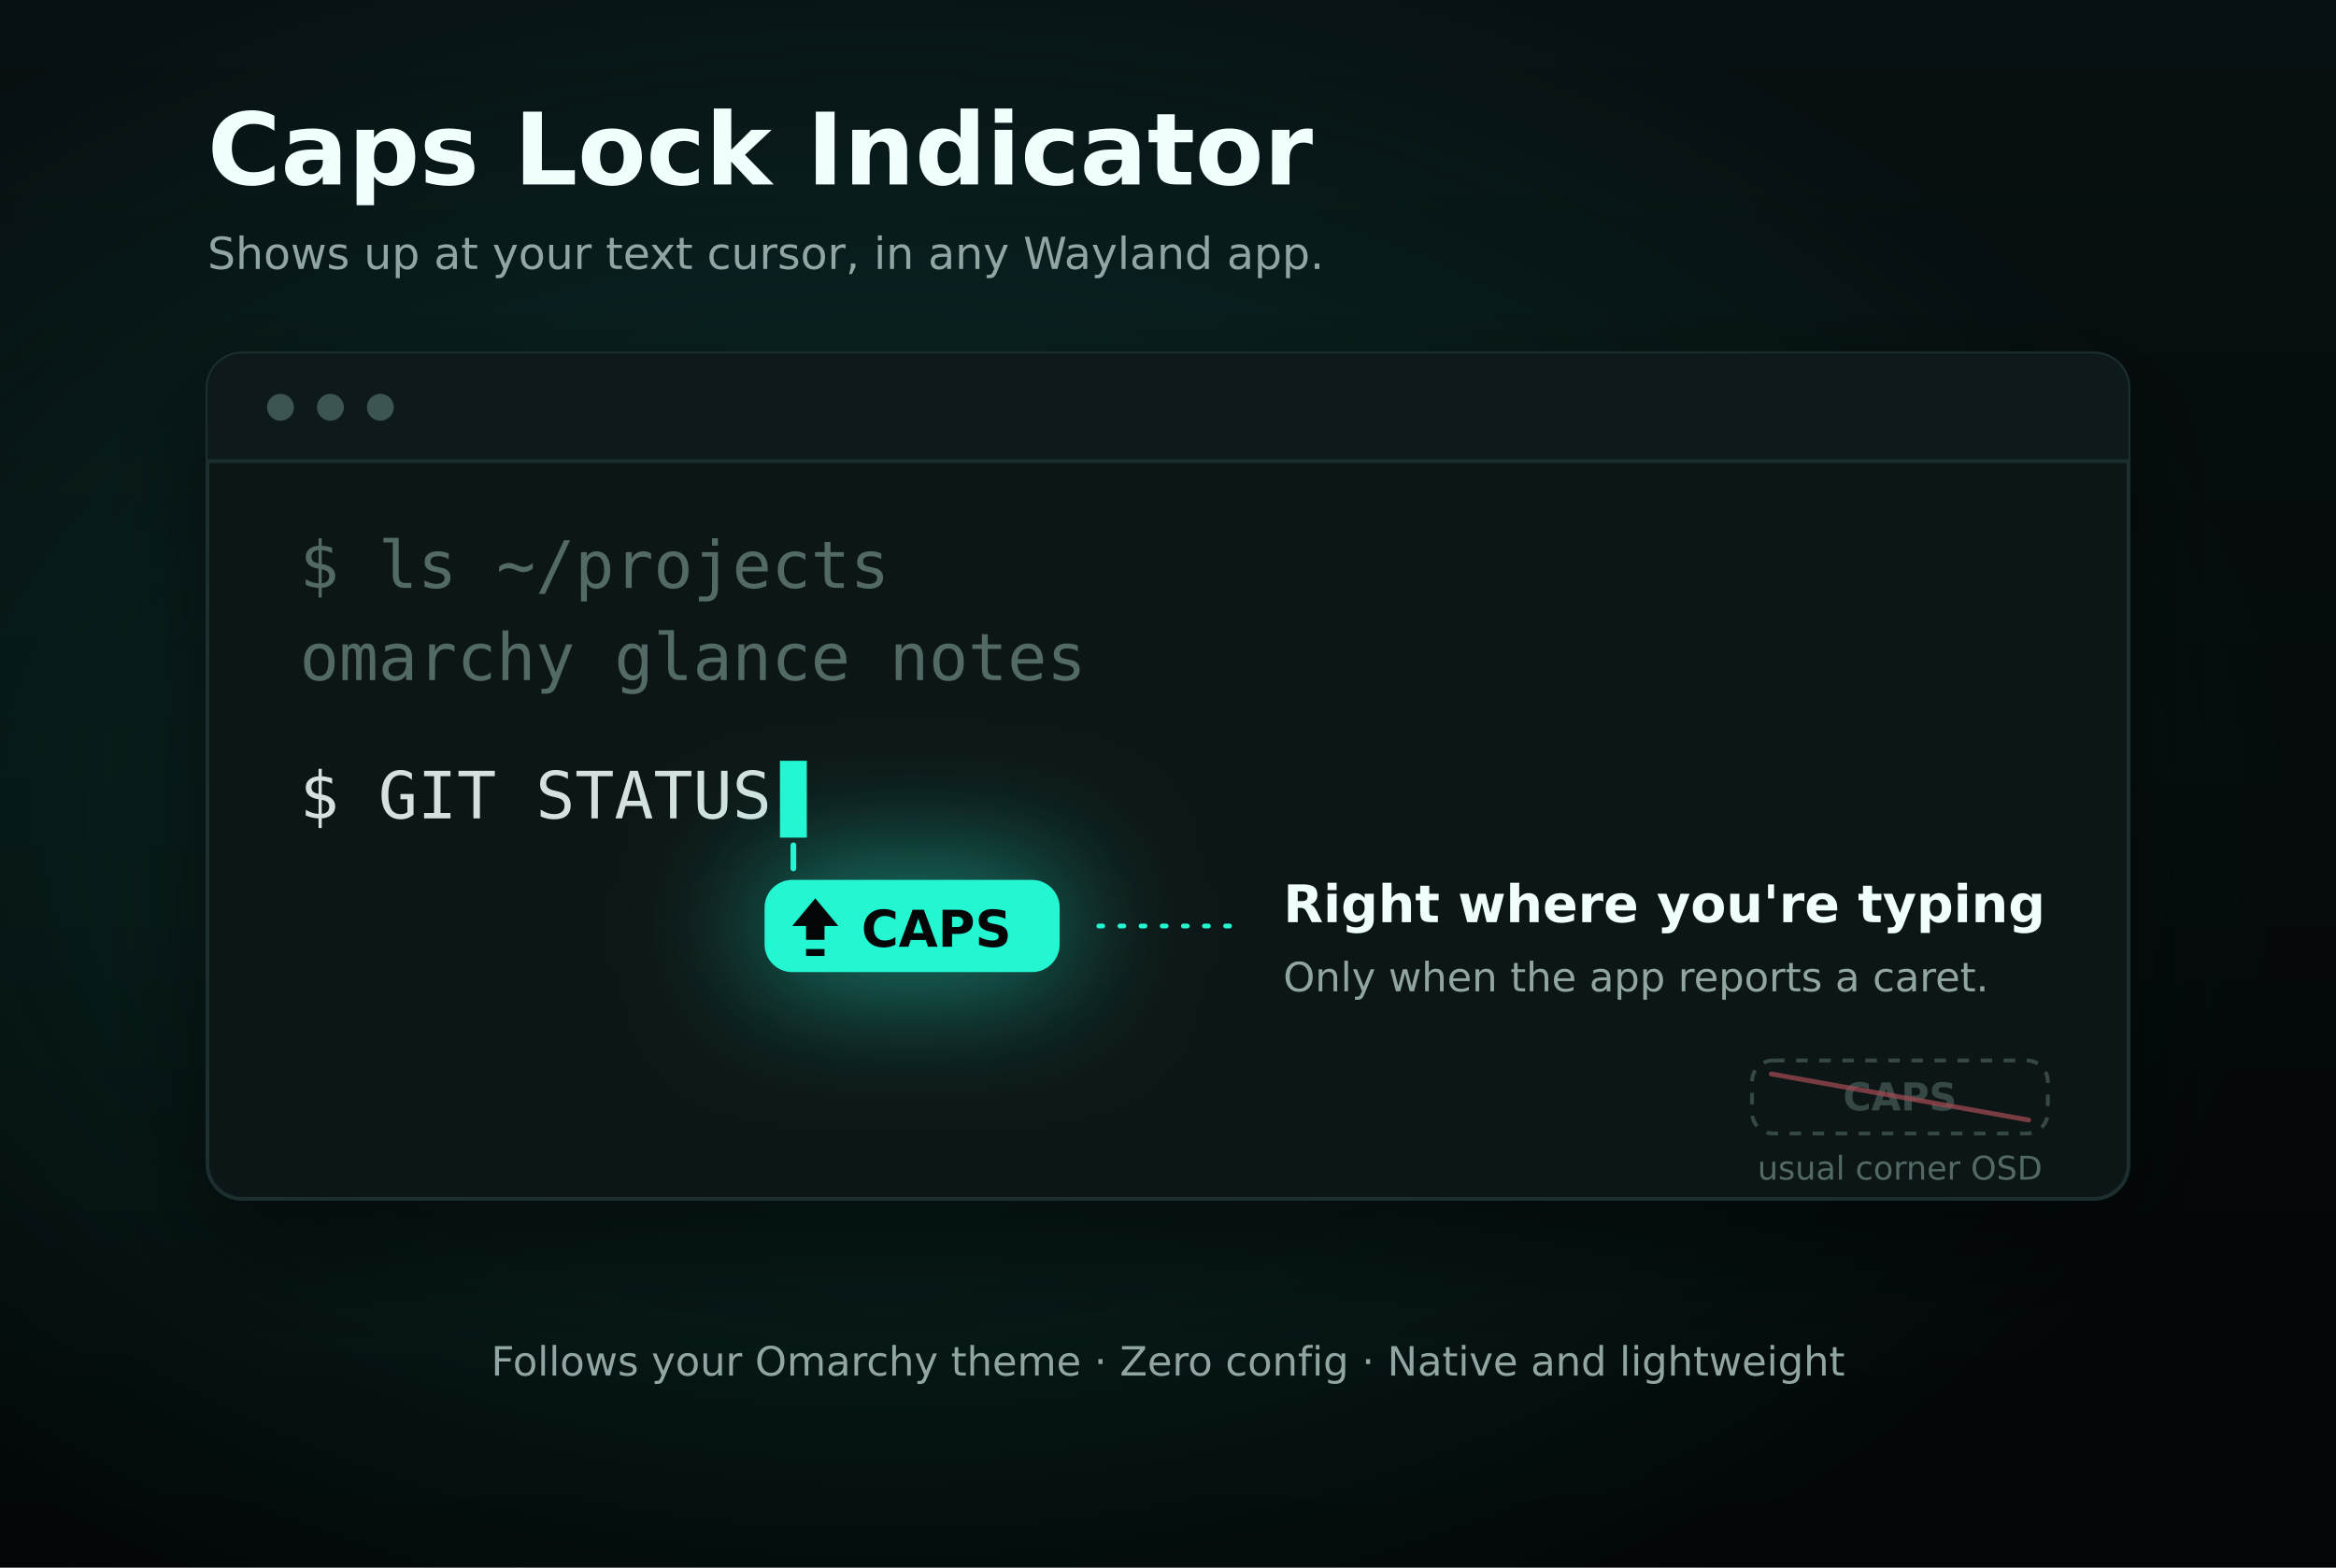
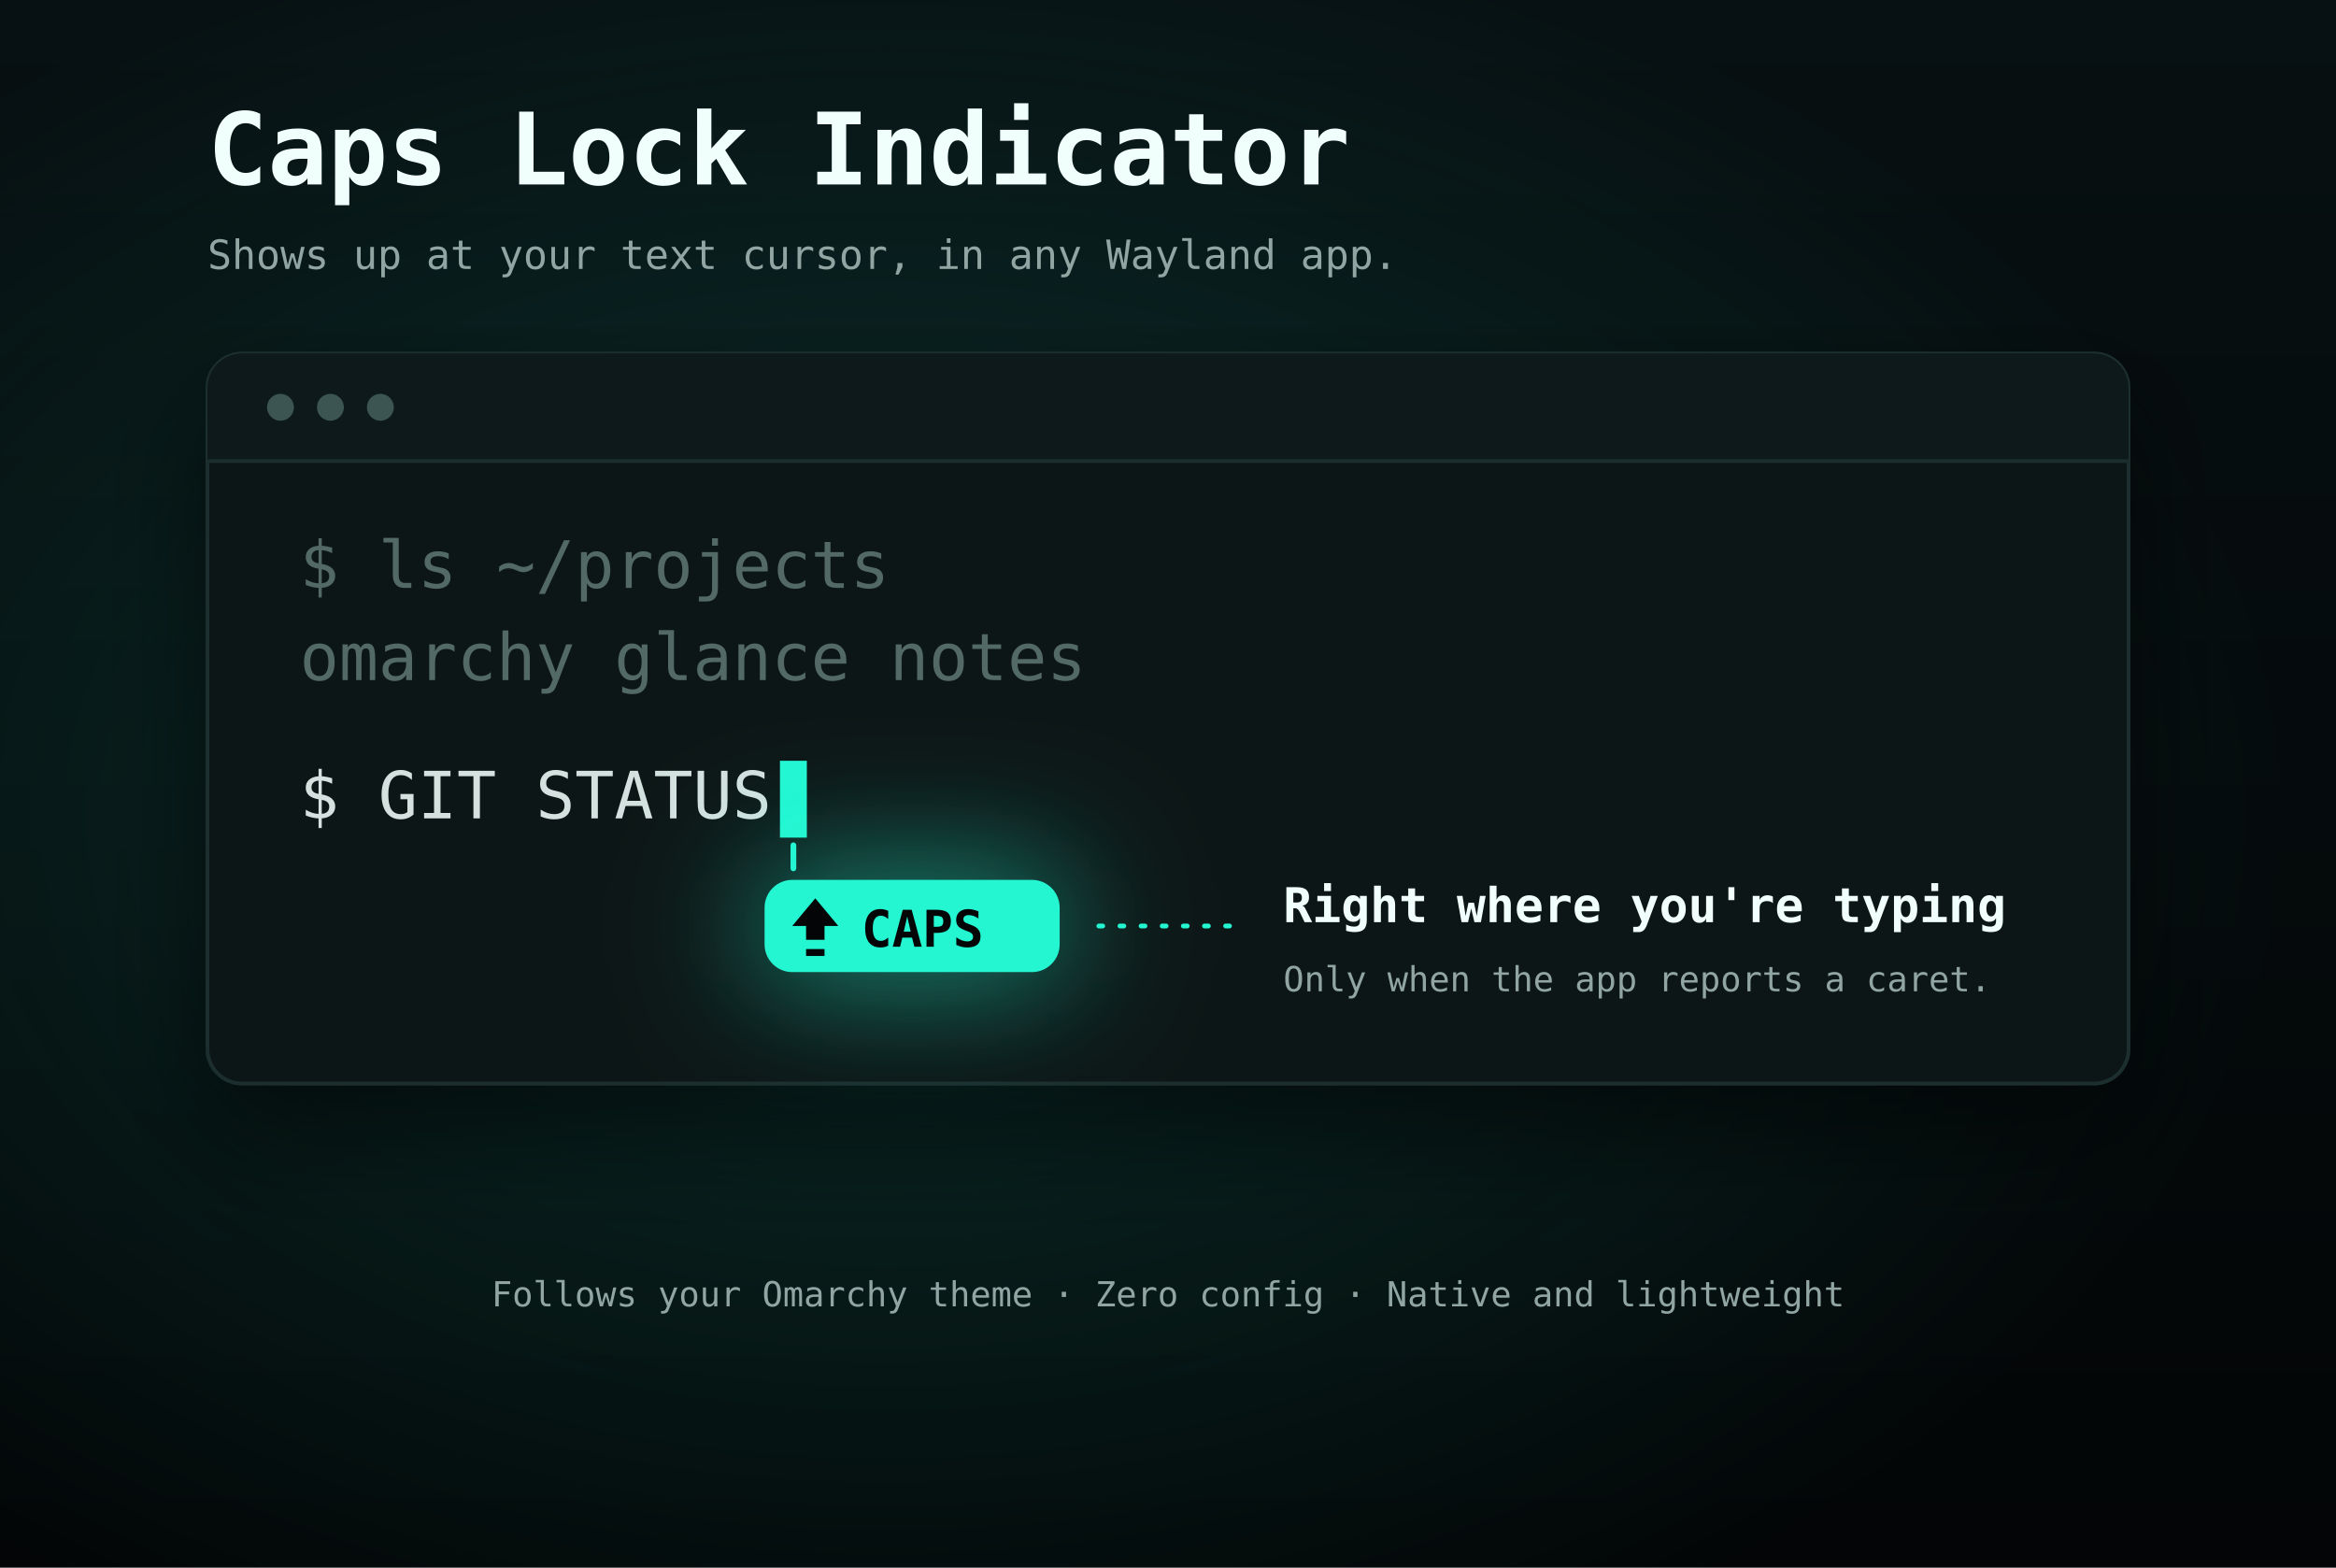
<svg xmlns="http://www.w3.org/2000/svg" width="1216" height="816" viewBox="0 0 1216 816">
  <defs>
    <radialGradient id="glow" cx="38%" cy="52%" r="60%">
      <stop offset="0" stop-color="#24F6D2" stop-opacity="0.16" />
      <stop offset="1" stop-color="#24F6D2" stop-opacity="0" />
    </radialGradient>
    <linearGradient id="bg" x1="0" y1="0" x2="0" y2="1">
      <stop offset="0" stop-color="#071012" />
      <stop offset="1" stop-color="#030506" />
    </linearGradient>
    <filter id="soft" x="-60%" y="-150%" width="220%" height="400%">
      <feGaussianBlur stdDeviation="14" />
    </filter>
    <filter id="shadow" x="-10%" y="-10%" width="120%" height="130%">
      <feDropShadow dx="0" dy="24" stdDeviation="28" flood-color="#000" flood-opacity="0.55" />
    </filter>
  </defs>
  <rect width="1216" height="816" fill="url(#bg)" />
  <rect width="1216" height="816" fill="url(#glow)" />
-   <text x="108" y="96" font-family="DejaVu Sans, sans-serif" font-weight="700" font-size="52" fill="#F0FFFC">Caps Lock Indicator</text>
-   <text x="108" y="140" font-family="DejaVu Sans, sans-serif" font-size="23" fill="#91A5A2">Shows up at your text cursor, in any Wayland app.</text>
+   <text x="108" y="96" font-family="DejaVu Sans Mono, monospace" font-weight="700" font-size="52" fill="#F0FFFC">Caps Lock Indicator</text>
+   <text x="108" y="140" font-family="DejaVu Sans Mono, monospace" font-size="21" fill="#91A5A2">Shows up at your text cursor, in any Wayland app.</text>
  <g filter="url(#shadow)">
-     <rect x="108" y="184" width="1000" height="440" rx="18" fill="#0A1214" stroke="#1B2E2E" stroke-width="2" />
+     <rect x="108" y="184" width="1000" height="380" rx="18" fill="#0A1214" stroke="#1B2E2E" stroke-width="2" />
  </g>
  <path d="M108 202a18 18 0 0 1 18-18h964a18 18 0 0 1 18 18v38H108z" fill="#0E191B" />
  <line x1="108" y1="240" x2="1108" y2="240" stroke="#1B2E2E" stroke-width="2" />
  <circle cx="146" cy="212" r="7" fill="#3C5552" />
  <circle cx="172" cy="212" r="7" fill="#3C5552" />
  <circle cx="198" cy="212" r="7" fill="#3C5552" />
  <g font-family="DejaVu Sans Mono, monospace" font-size="34">
    <text x="156" y="306" fill="#526966">$ ls ~/projects</text>
    <text x="156" y="354" fill="#526966">omarchy  glance  notes</text>
    <text x="156" y="426" fill="#D4E1DF">$ GIT STATUS</text>
  </g>
  <rect x="406" y="396" width="14" height="40" fill="#24F6D2" />
  <path d="M413 440v12" stroke="#24F6D2" stroke-width="3" stroke-linecap="round" />
  <g transform="translate(398 458) scale(2.4)">
    <rect x="-2" y="-2" width="68" height="24" rx="8" fill="#24F6D2" opacity="0.55" filter="url(#soft)" />
    <rect width="64" height="20" rx="6" fill="#24F6D2" />
    <path d="M11 4 L16 10 L13 10 L13 13 L9 13 L9 10 L6 10 Z" fill="#030506" />
    <rect x="9" y="15" width="4" height="1.5" fill="#030506" />
-     <text x="21" y="14.5" font-family="DejaVu Sans, sans-serif" font-weight="700" font-size="11" fill="#030506">CAPS</text>
+     <text x="21" y="14.5" font-family="DejaVu Sans Mono, monospace" font-weight="700" font-size="11" fill="#030506">CAPS</text>
  </g>
  <path d="M572 482h74" stroke="#24F6D2" stroke-width="2.5" stroke-dasharray="2 9" stroke-linecap="round" />
-   <text x="668" y="480" font-family="DejaVu Sans, sans-serif" font-weight="700" font-size="27" fill="#F0FFFC">Right where you're typing</text>
-   <text x="668" y="516" font-family="DejaVu Sans, sans-serif" font-size="21" fill="#91A5A2">Only when the app reports a caret.</text>
-   <g opacity="0.6">
-     <rect x="912" y="552" width="154" height="38" rx="11" fill="none" stroke="#526966" stroke-width="2" stroke-dasharray="6 6" />
-     <text x="989" y="578" text-anchor="middle" font-family="DejaVu Sans, sans-serif" font-weight="700" font-size="20" fill="#526966">CAPS</text>
-     <path d="M922 559L1056 583" stroke="#FF6B7A" stroke-width="2.5" stroke-linecap="round" opacity="0.75" />
-   </g>
-   <text x="989" y="614" text-anchor="middle" font-family="DejaVu Sans, sans-serif" font-size="17" fill="#526966">usual corner OSD</text>
-   <g font-family="DejaVu Sans, sans-serif" font-size="21" fill="#91A5A2" text-anchor="middle">
-     <text x="608" y="716">Follows your Omarchy theme   ·   Zero config   ·   Native and lightweight</text>
+   <text x="668" y="480" font-family="DejaVu Sans Mono, monospace" font-weight="700" font-size="25" fill="#F0FFFC">Right where you're typing</text>
+   <text x="668" y="516" font-family="DejaVu Sans Mono, monospace" font-size="18" fill="#91A5A2">Only when the app reports a caret.</text>
+   <g font-family="DejaVu Sans Mono, monospace" font-size="18" fill="#91A5A2" text-anchor="middle">
+     <text x="608" y="680">Follows your Omarchy theme   ·   Zero config   ·   Native and lightweight</text>
  </g>
</svg>
